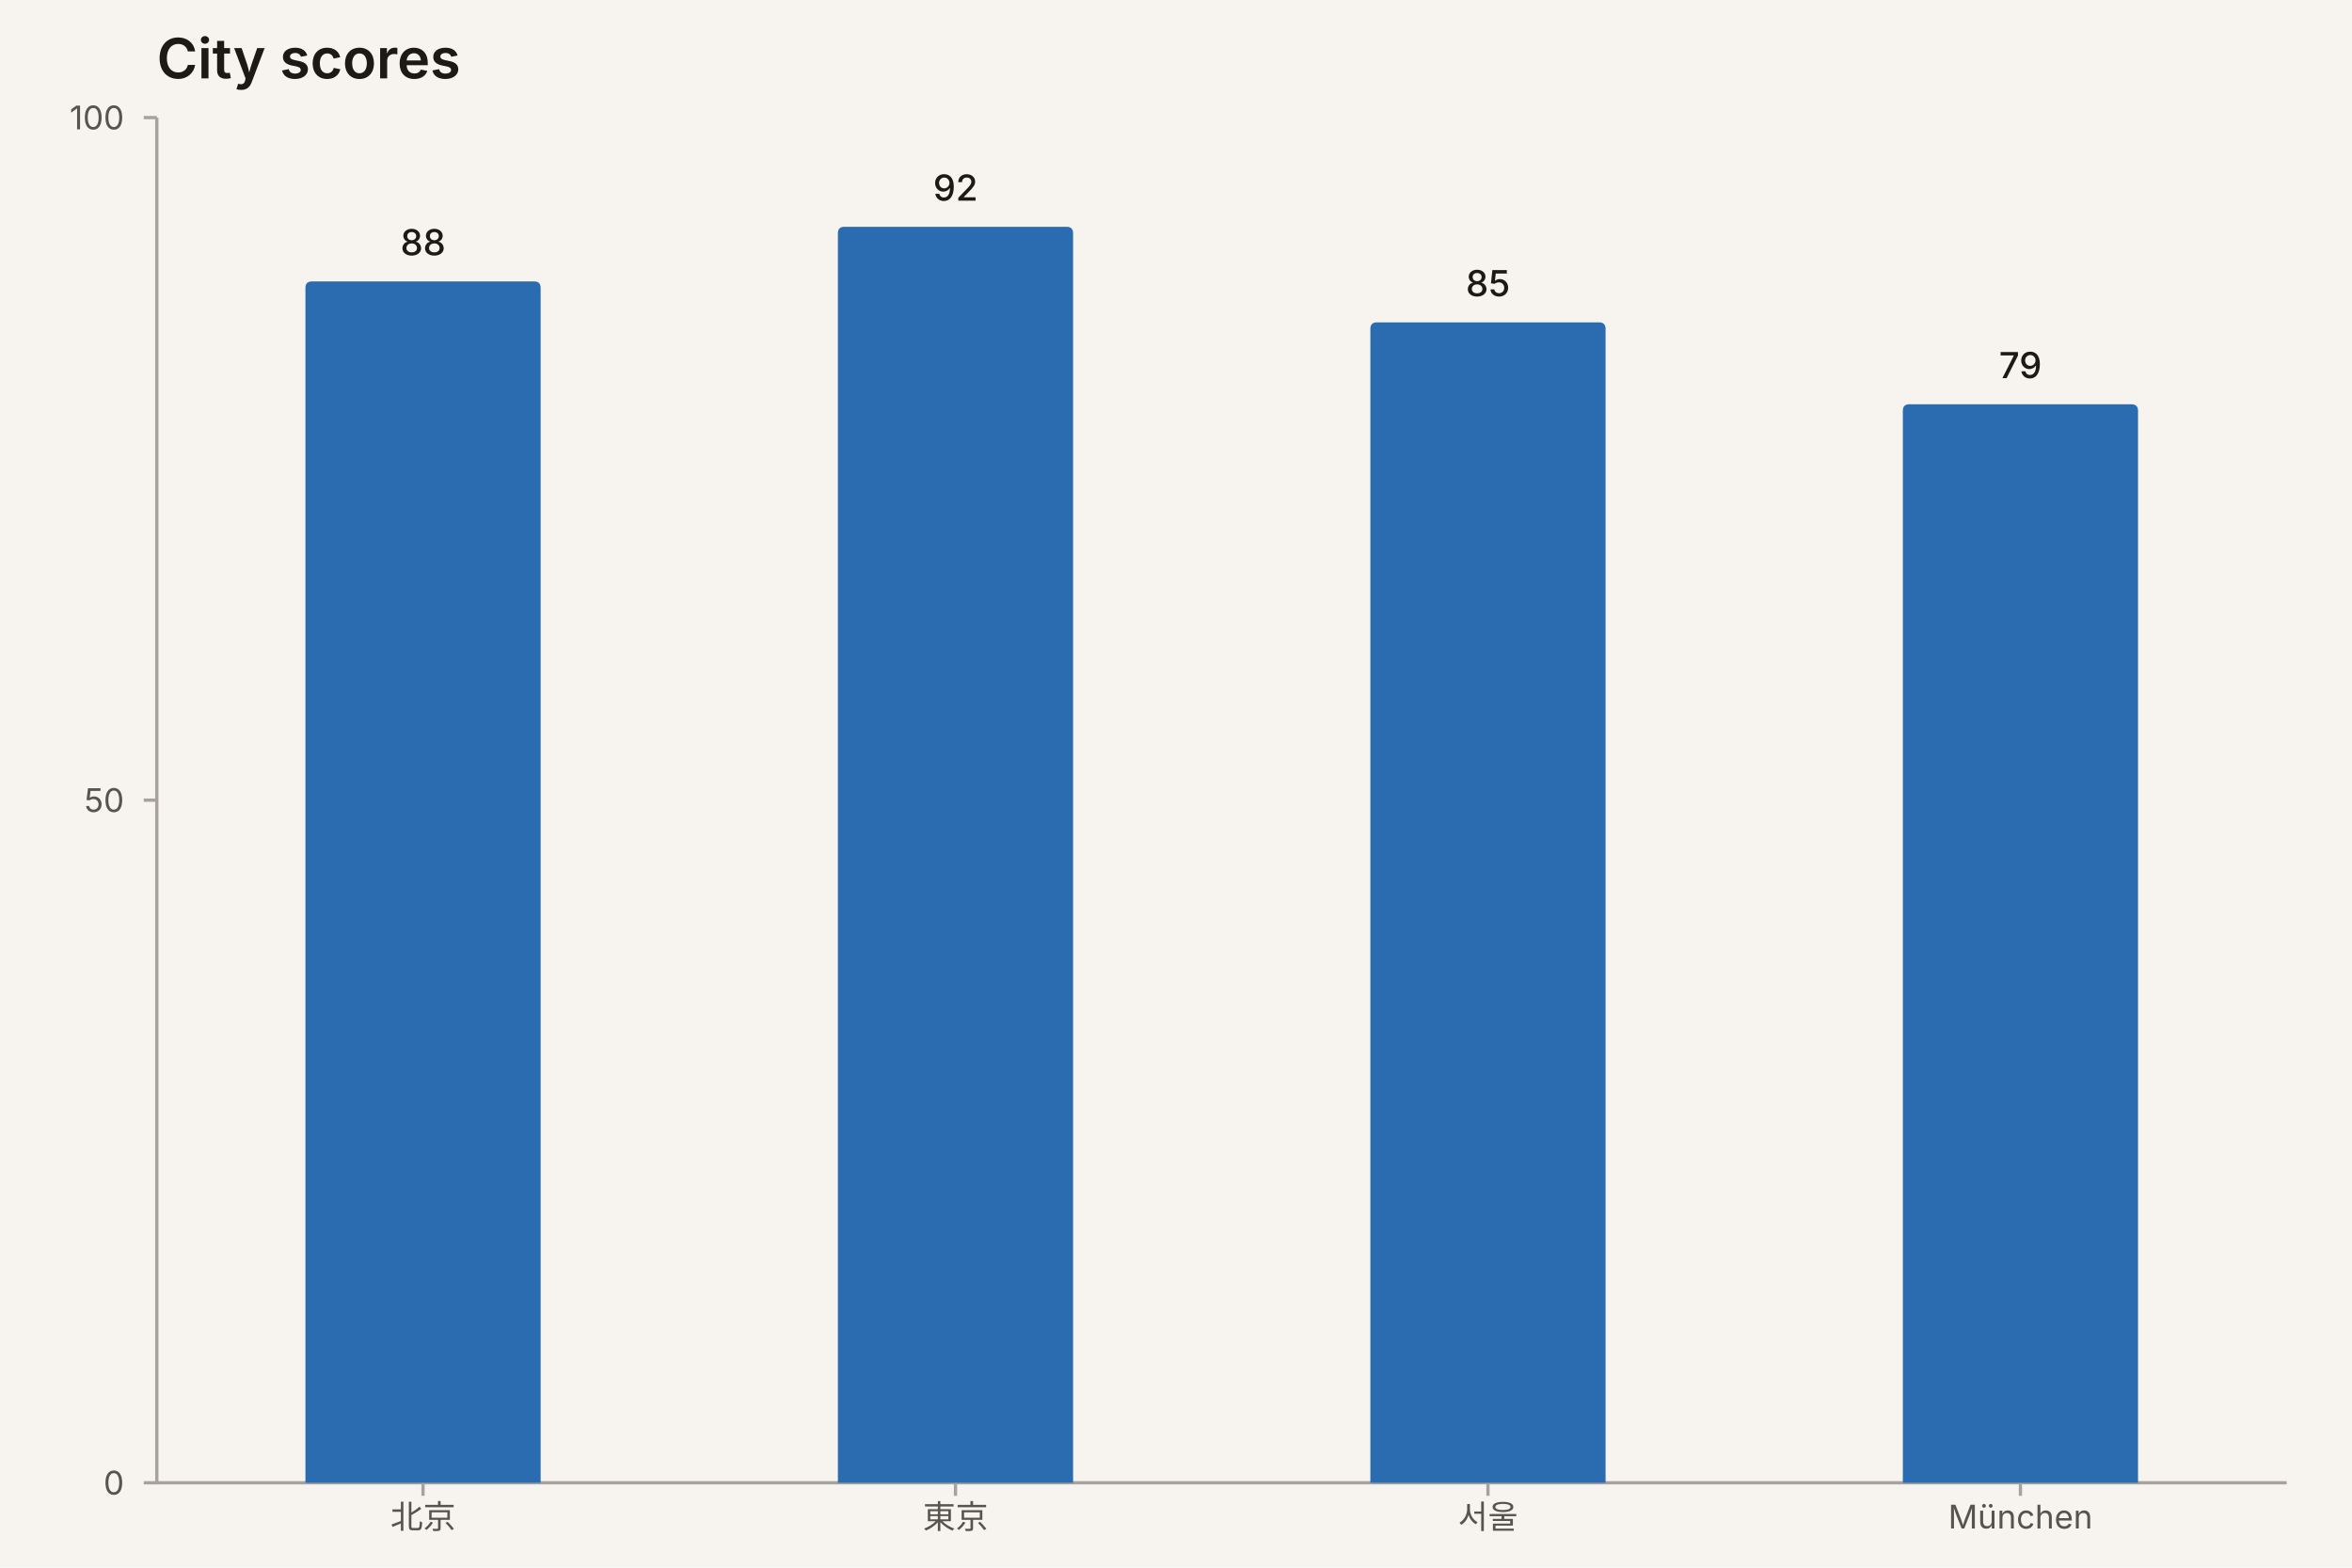
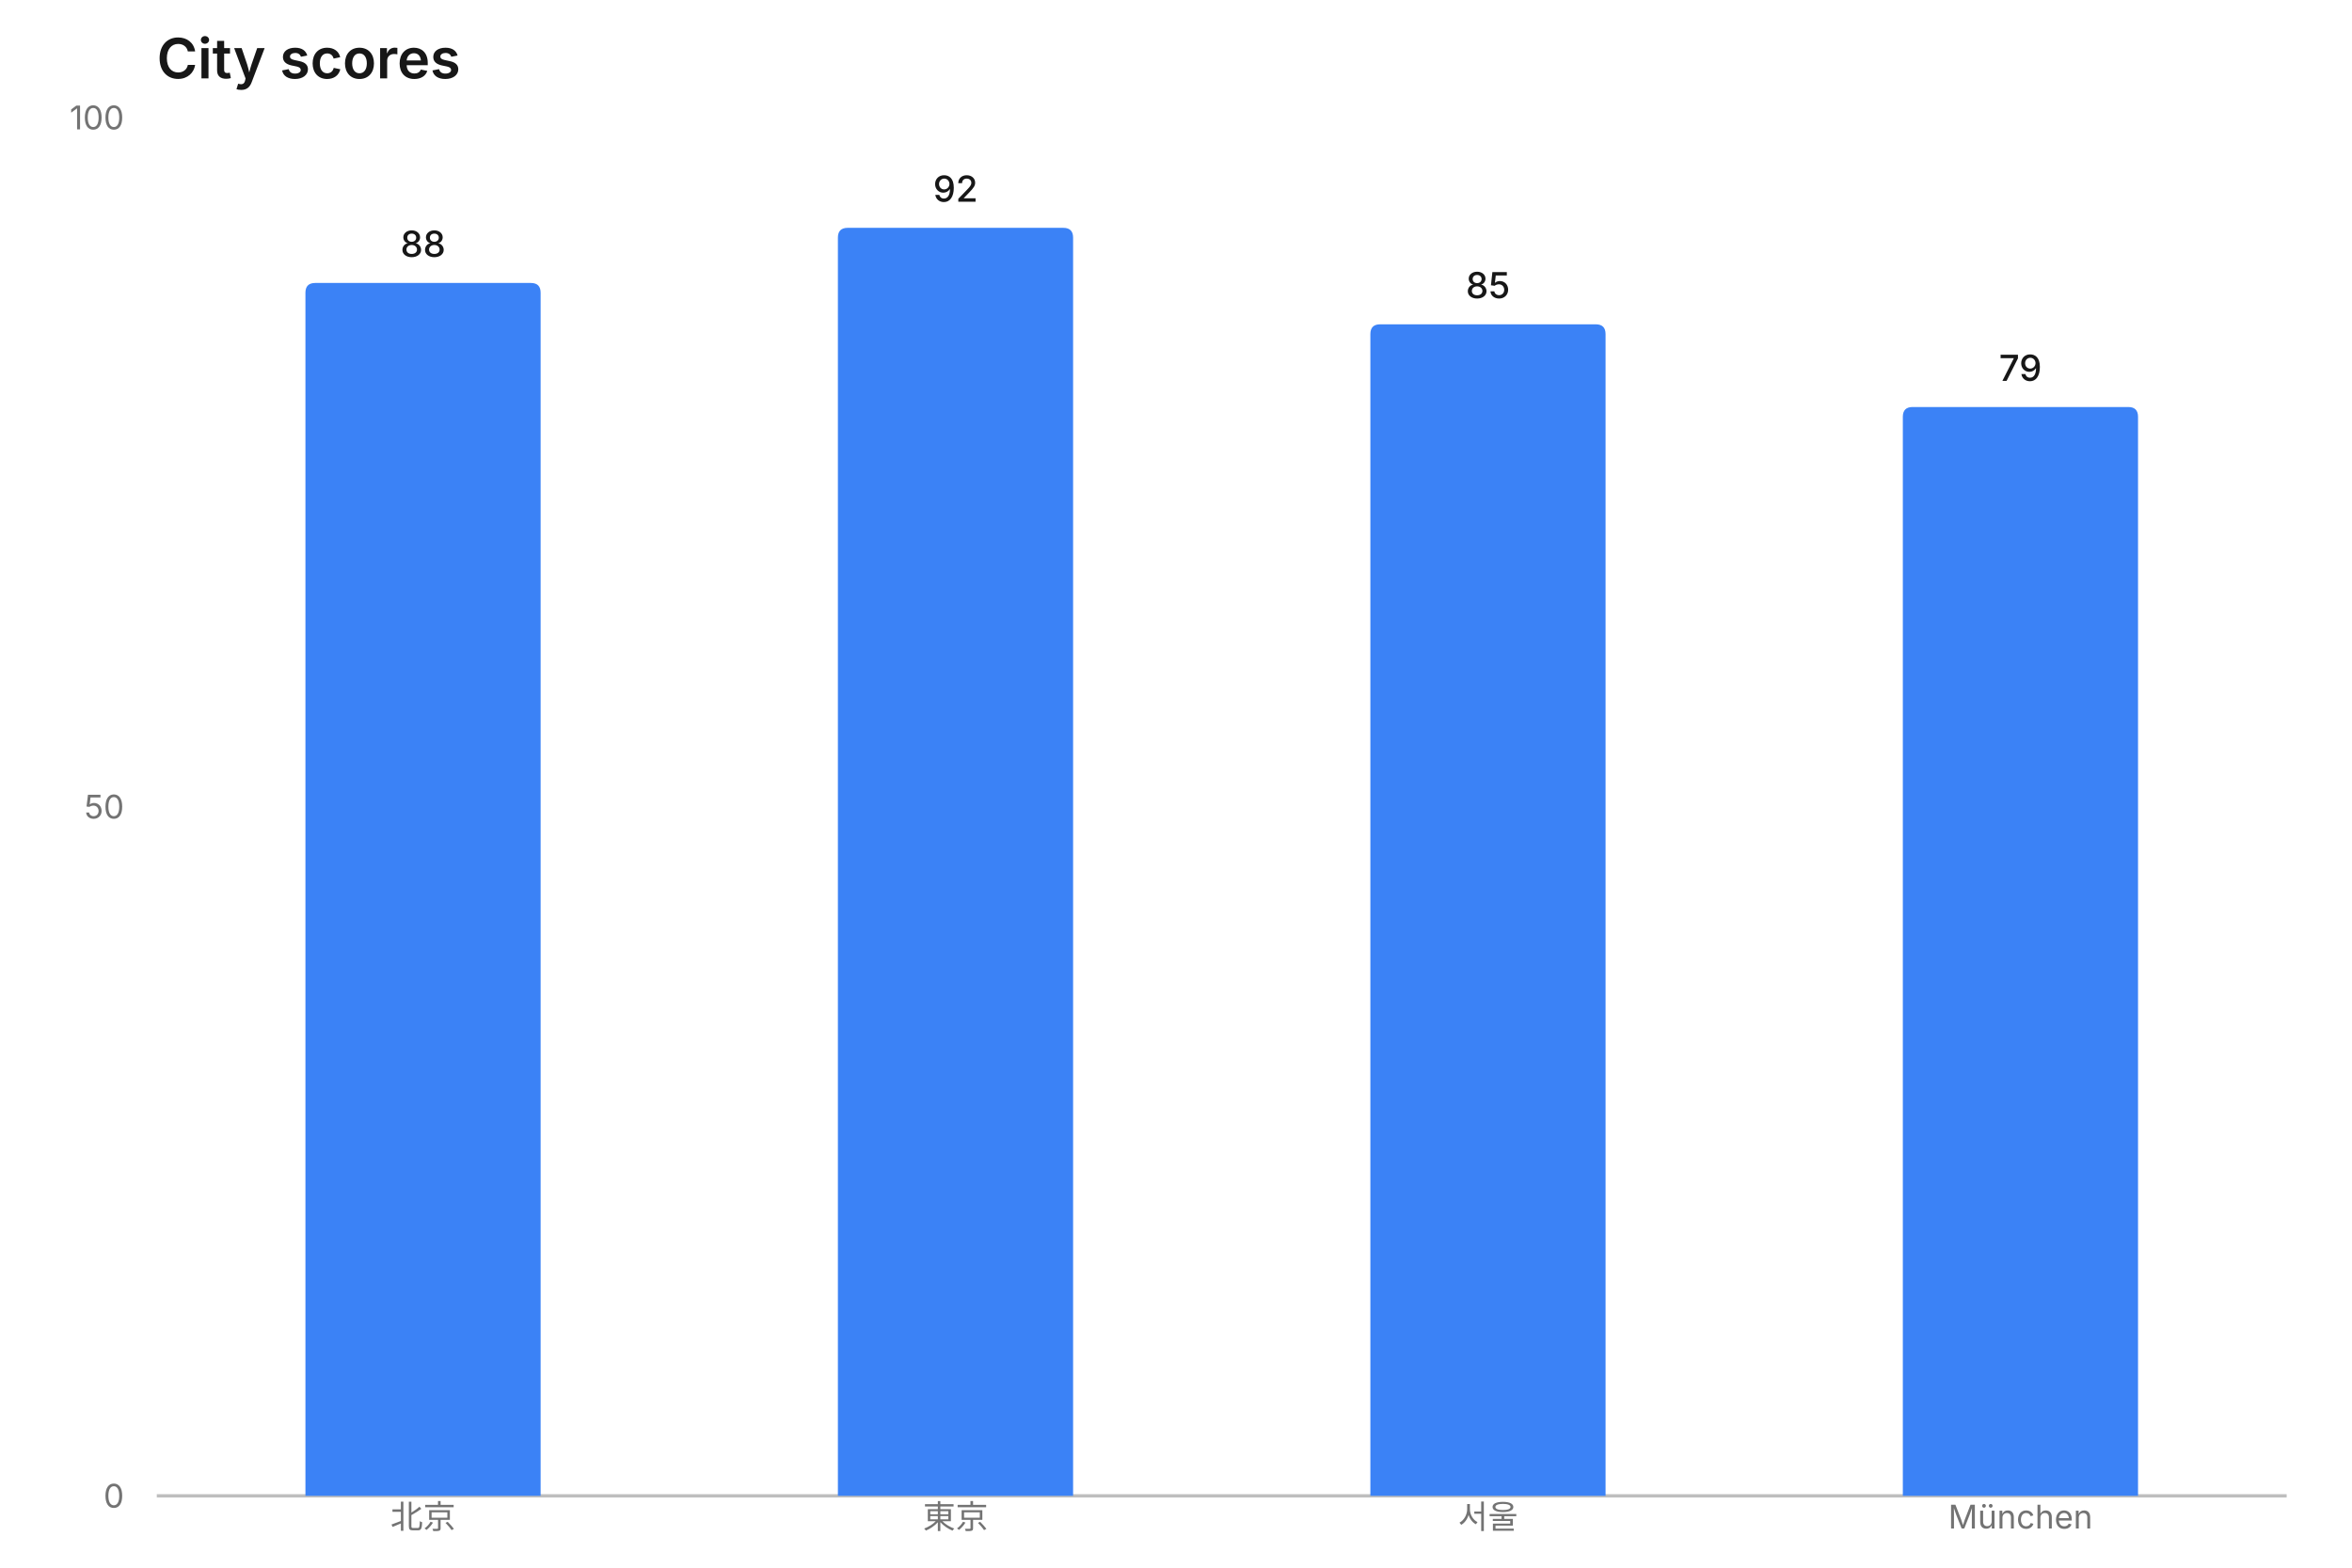
- <svg xmlns="http://www.w3.org/2000/svg" width="720" height="480" viewBox="0 0 720 480" role="img" aria-label="bar chart: City scores, 4 rows" aria-labelledby="mv-bd2bd148888ba047-title" aria-describedby="mv-bd2bd148888ba047-desc" data-markvis="2" data-chart-type="bar" data-id="mv-bd2bd148888ba047" font-family="ui-sans-serif, system-ui, -apple-system, &quot;Segoe UI&quot;, sans-serif" font-size="12" fill="#1C1917">
-   <rect width="100%" height="100%" fill="#F7F4EF" />
-   <text x="48" y="24" text-anchor="start" font-size="17" font-weight="600" fill="#1C1917">City scores</text>
-   <path d="M48 36 L48 454 L700 454" fill="none" stroke="#A8A29E" stroke-width="1" />
-   <g fill="#57534E" font-size="10" font-weight="400">
-     <line x1="44" x2="48" y1="454" y2="454" stroke="#A8A29E" />
-     <text x="38" y="454" text-anchor="end" dominant-baseline="middle">0</text>
-     <line x1="44" x2="48" y1="245" y2="245" stroke="#A8A29E" />
-     <text x="38" y="245" text-anchor="end" dominant-baseline="middle">50</text>
-     <line x1="44" x2="48" y1="36" y2="36" stroke="#A8A29E" />
+ <svg xmlns="http://www.w3.org/2000/svg" width="720" height="480" viewBox="0 0 720 480" role="img" aria-label="bar chart: City scores, 4 rows" aria-labelledby="mv-bd2bd148888ba047-title" aria-describedby="mv-bd2bd148888ba047-desc" data-markvis="2" data-chart-type="bar" data-id="mv-bd2bd148888ba047" font-family="ui-sans-serif, system-ui, -apple-system, &quot;Segoe UI&quot;, sans-serif" font-size="12">
+   <text x="48" y="24" text-anchor="start" font-size="17" font-weight="600" fill="#171717">City scores</text>
+   <path d="M48 458 L700 458" fill="none" stroke="#171717" stroke-opacity="0.28" stroke-width="1" />
+   <g fill="#737373" font-size="10" font-weight="400">
+     <text x="38" y="458" text-anchor="end" dominant-baseline="middle">0</text>
+     <text x="38" y="247" text-anchor="end" dominant-baseline="middle">50</text>
    <text x="38" y="36" text-anchor="end" dominant-baseline="middle">100</text>
-     <line x1="129.5" x2="129.5" y1="454" y2="458" stroke="#A8A29E" />
    <text x="129.5" y="468" text-anchor="middle" font-size="10" data-full-label="北京">北京</text>
-     <line x1="292.5" x2="292.5" y1="454" y2="458" stroke="#A8A29E" />
    <text x="292.5" y="468" text-anchor="middle" font-size="10" data-full-label="東京">東京</text>
-     <line x1="455.5" x2="455.5" y1="454" y2="458" stroke="#A8A29E" />
    <text x="455.5" y="468" text-anchor="middle" font-size="10" data-full-label="서울">서울</text>
-     <line x1="618.5" x2="618.5" y1="454" y2="458" stroke="#A8A29E" />
    <text x="618.5" y="468" text-anchor="middle" font-size="10" data-full-label="München">München</text>
  </g>
  <g>
-     <path d="M93.5 454 L93.5 88.16 Q93.5 86.16 95.5 86.16 L163.5 86.16 Q165.5 86.16 165.5 88.16 L165.5 454 Z" fill="#2B6CB0" data-x="北京" data-series="score" data-y="88" />
-     <path d="M256.5 454 L256.5 71.44 Q256.5 69.44 258.5 69.44 L326.5 69.44 Q328.5 69.44 328.5 71.44 L328.5 454 Z" fill="#2B6CB0" data-x="東京" data-series="score" data-y="92" />
-     <path d="M419.5 454 L419.5 100.7 Q419.5 98.7 421.5 98.7 L489.5 98.7 Q491.5 98.7 491.5 100.7 L491.5 454 Z" fill="#2B6CB0" data-x="서울" data-series="score" data-y="85" />
-     <path d="M582.5 454 L582.5 125.78 Q582.5 123.78 584.5 123.78 L652.5 123.78 Q654.5 123.78 654.5 125.78 L654.5 454 Z" fill="#2B6CB0" data-x="München" data-series="score" data-y="79" />
+     <path d="M93.5 458 L93.5 89.64 Q93.5 86.64 96.5 86.64 L162.5 86.64 Q165.5 86.64 165.5 89.64 L165.5 458 Z" fill="#3B82F6" data-x="北京" data-series="score" data-y="88" />
+     <path d="M256.5 458 L256.5 72.76 Q256.5 69.76 259.5 69.76 L325.5 69.76 Q328.5 69.76 328.5 72.76 L328.5 458 Z" fill="#3B82F6" data-x="東京" data-series="score" data-y="92" />
+     <path d="M419.5 458 L419.5 102.3 Q419.5 99.3 422.5 99.3 L488.5 99.3 Q491.5 99.3 491.5 102.3 L491.5 458 Z" fill="#3B82F6" data-x="서울" data-series="score" data-y="85" />
+     <path d="M582.5 458 L582.5 127.62 Q582.5 124.62 585.5 124.62 L651.5 124.62 Q654.5 124.62 654.5 127.62 L654.5 458 Z" fill="#3B82F6" data-x="München" data-series="score" data-y="79" />
  </g>
  <g>
-     <text x="129.5" y="78.16" text-anchor="middle" font-size="11" font-weight="500" fill="#1C1917" data-value-label="北京">88</text>
-     <text x="292.5" y="61.44" text-anchor="middle" font-size="11" font-weight="500" fill="#1C1917" data-value-label="東京">92</text>
-     <text x="455.5" y="90.7" text-anchor="middle" font-size="11" font-weight="500" fill="#1C1917" data-value-label="서울">85</text>
-     <text x="618.5" y="115.78" text-anchor="middle" font-size="11" font-weight="500" fill="#1C1917" data-value-label="München">79</text>
+     <text x="129.5" y="78.64" text-anchor="middle" font-size="11" font-weight="500" fill="#171717" data-value-label="北京">88</text>
+     <text x="292.5" y="61.76" text-anchor="middle" font-size="11" font-weight="500" fill="#171717" data-value-label="東京">92</text>
+     <text x="455.5" y="91.3" text-anchor="middle" font-size="11" font-weight="500" fill="#171717" data-value-label="서울">85</text>
+     <text x="618.5" y="116.62" text-anchor="middle" font-size="11" font-weight="500" fill="#171717" data-value-label="München">79</text>
  </g>
</svg>
